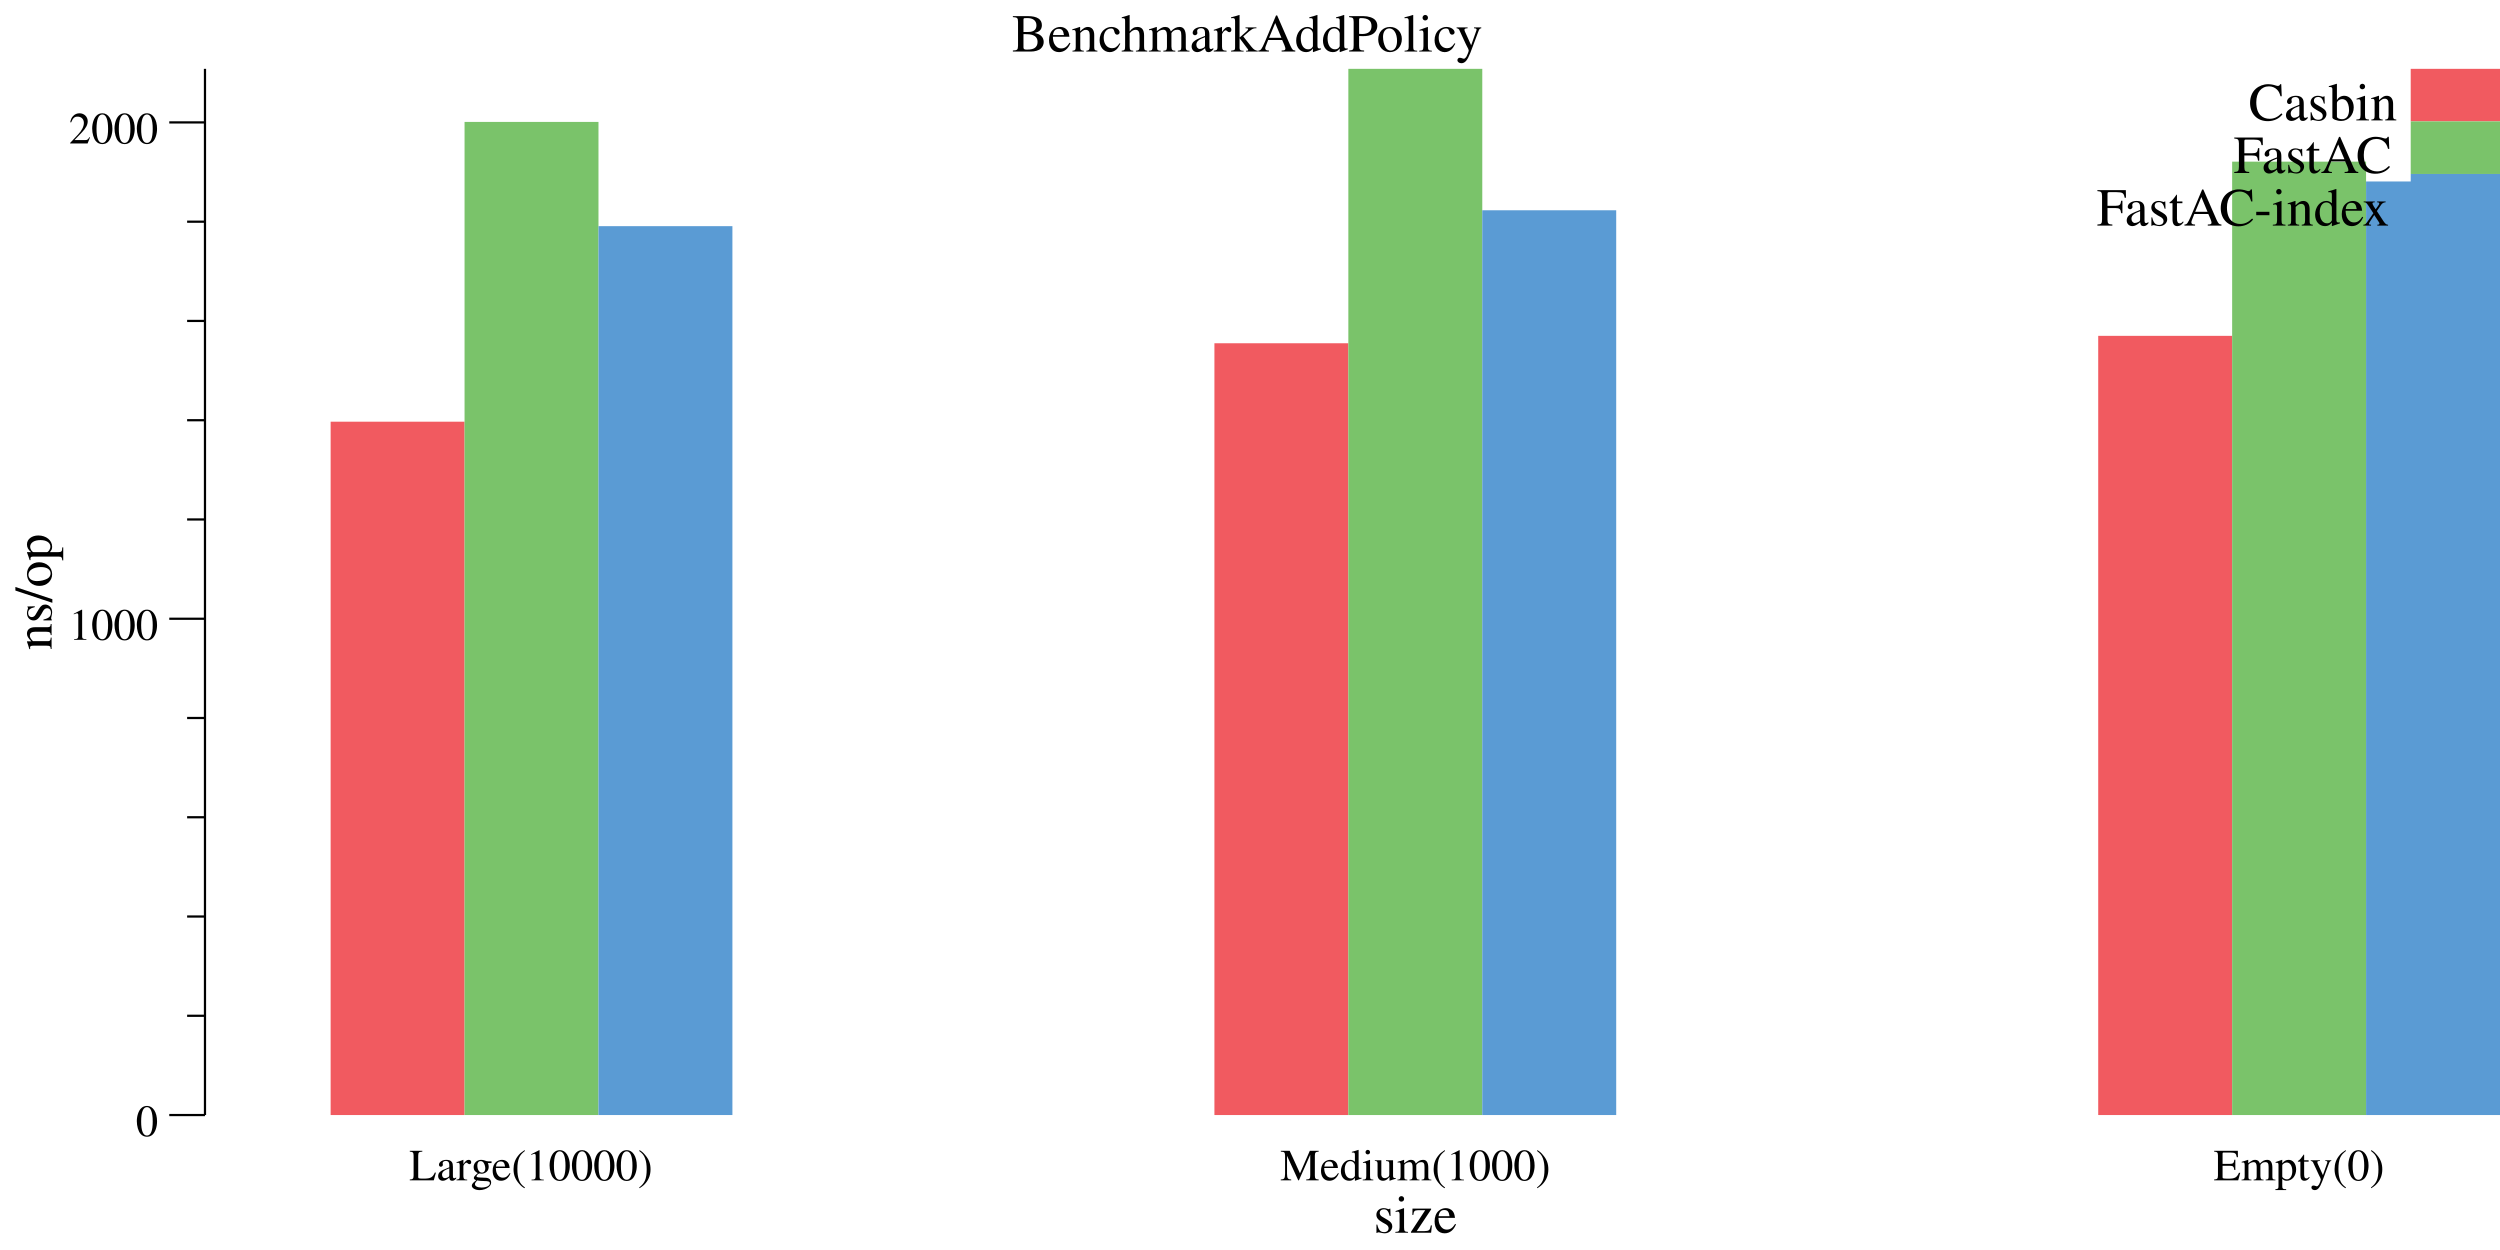
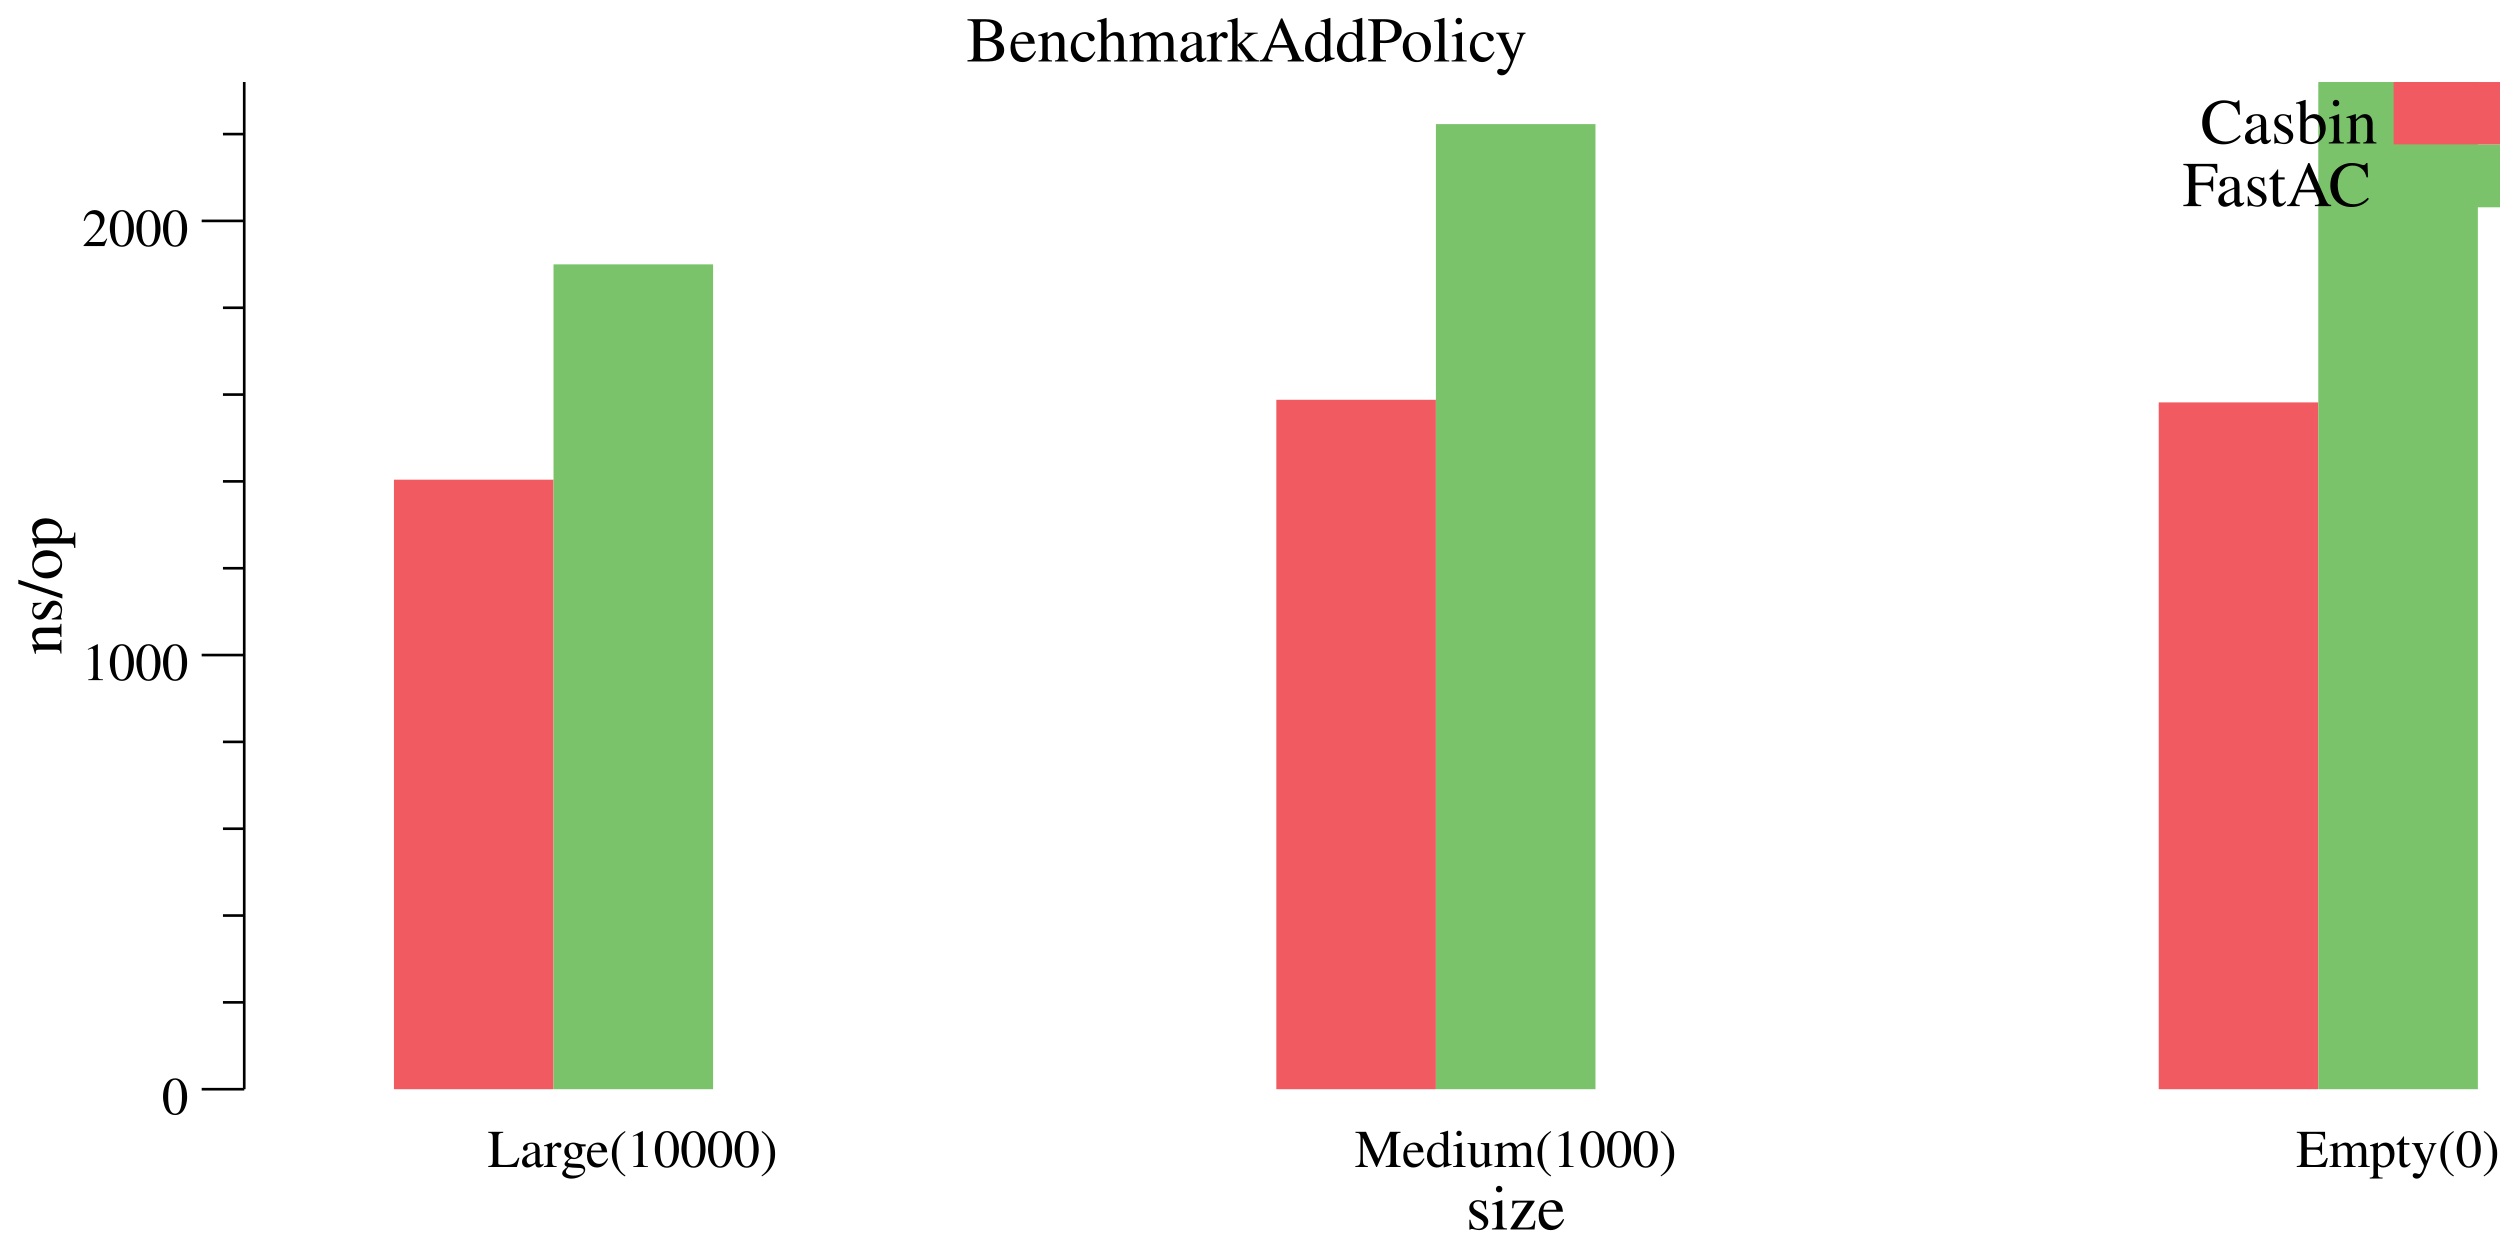
- <svg xmlns="http://www.w3.org/2000/svg" width="560pt" height="280pt" viewBox="0 0 560 280">
-   <g transform="scale(1, -1) translate(0, -280)">
-     <path d="M0,0L560,0L560,280L0,280Z" style="fill:#FFFFFF" />
-     <text x="226.68" y="-268.45" transform="scale(1, -1)" style="font-family:Times;font-weight:normal;font-style:normal;font-size:12px">BenchmarkAddPolicy</text>
-     <text x="307.7" y="-3.861" transform="scale(1, -1)" style="font-family:Times;font-weight:normal;font-style:normal;font-size:12px">size</text>
+ <svg xmlns="http://www.w3.org/2000/svg" width="470pt" height="235pt" viewBox="0 0 470 235">
+   <g transform="scale(1, -1) translate(0, -235)">
+     <path d="M0,0L470,0L470,235L0,235Z" style="fill:#FFFFFF" />
+     <text x="181.68" y="-223.45" transform="scale(1, -1)" style="font-family:Times;font-weight:normal;font-style:normal;font-size:12px">BenchmarkAddPolicy</text>
+     <text x="275.62" y="-3.861" transform="scale(1, -1)" style="font-family:Times;font-weight:normal;font-style:normal;font-size:12px">size</text>
    <text x="91.666" y="-15.602" transform="scale(1, -1)" style="font-family:Times;font-weight:normal;font-style:normal;font-size:10px">Large(10000)</text>
-     <text x="286.76" y="-15.602" transform="scale(1, -1)" style="font-family:Times;font-weight:normal;font-style:normal;font-size:10px">Medium(1000)</text>
-     <text x="495.84" y="-15.602" transform="scale(1, -1)" style="font-family:Times;font-weight:normal;font-style:normal;font-size:10px">Empty(0)</text>
+     <text x="254.68" y="-15.602" transform="scale(1, -1)" style="font-family:Times;font-weight:normal;font-style:normal;font-size:10px">Medium(1000)</text>
+     <text x="431.67" y="-15.602" transform="scale(1, -1)" style="font-family:Times;font-weight:normal;font-style:normal;font-size:10px">Empty(0)</text>
    <g transform="rotate(90)">
-       <text x="134.41" y="11.555" transform="scale(1, -1)" style="font-family:Times;font-weight:normal;font-style:normal;font-size:12px">ns/op</text>
+       <text x="111.91" y="11.555" transform="scale(1, -1)" style="font-family:Times;font-weight:normal;font-style:normal;font-size:12px">ns/op</text>
    </g>
    <text x="30.416" y="-25.509" transform="scale(1, -1)" style="font-family:Times;font-weight:normal;font-style:normal;font-size:10px">0</text>
-     <text x="15.416" y="-136.68" transform="scale(1, -1)" style="font-family:Times;font-weight:normal;font-style:normal;font-size:10px">1000</text>
-     <text x="15.416" y="-247.86" transform="scale(1, -1)" style="font-family:Times;font-weight:normal;font-style:normal;font-size:10px">2000</text>
+     <text x="15.416" y="-107.13" transform="scale(1, -1)" style="font-family:Times;font-weight:normal;font-style:normal;font-size:10px">1000</text>
+     <text x="15.416" y="-188.74" transform="scale(1, -1)" style="font-family:Times;font-weight:normal;font-style:normal;font-size:10px">2000</text>
    <path d="M37.916,30.23L45.916,30.23" style="fill:none;stroke:#000000;stroke-width:0.5" />
-     <path d="M37.916,141.4L45.916,141.4" style="fill:none;stroke:#000000;stroke-width:0.5" />
-     <path d="M37.916,252.58L45.916,252.58" style="fill:none;stroke:#000000;stroke-width:0.5" />
-     <path d="M41.916,52.465L45.916,52.465" style="fill:none;stroke:#000000;stroke-width:0.5" />
-     <path d="M41.916,74.7L45.916,74.7" style="fill:none;stroke:#000000;stroke-width:0.5" />
-     <path d="M41.916,96.935L45.916,96.935" style="fill:none;stroke:#000000;stroke-width:0.5" />
-     <path d="M41.916,119.17L45.916,119.17" style="fill:none;stroke:#000000;stroke-width:0.5" />
-     <path d="M41.916,163.64L45.916,163.64" style="fill:none;stroke:#000000;stroke-width:0.5" />
-     <path d="M41.916,185.87L45.916,185.87" style="fill:none;stroke:#000000;stroke-width:0.5" />
-     <path d="M41.916,208.11L45.916,208.11" style="fill:none;stroke:#000000;stroke-width:0.5" />
-     <path d="M41.916,230.34L45.916,230.34" style="fill:none;stroke:#000000;stroke-width:0.5" />
-     <path d="M45.916,30.23L45.916,264.58" style="fill:none;stroke:#000000;stroke-width:0.5" />
-     <path d="M74.063,30.23L74.063,185.54L104.06,185.54L104.06,30.23Z" style="fill:#F15A60" />
-     <path d="M272.03,30.23L272.03,203.11L302.03,203.11L302.03,30.23Z" style="fill:#F15A60" />
-     <path d="M470,30.23L470,204.77L500,204.77L500,30.23Z" style="fill:#F15A60" />
-     <path d="M104.06,30.23L104.06,252.69L134.06,252.69L134.06,30.23Z" style="fill:#7AC36A" />
-     <path d="M302.03,30.23L302.03,264.58L332.03,264.58L332.03,30.23Z" style="fill:#7AC36A" />
-     <path d="M500,30.23L500,243.79L530,243.79L530,30.23Z" style="fill:#7AC36A" />
-     <path d="M134.06,30.23L134.06,229.34L164.06,229.34L164.06,30.23Z" style="fill:#5A9BD4" />
-     <path d="M332.03,30.23L332.03,232.9L362.03,232.9L362.03,30.23Z" style="fill:#5A9BD4" />
-     <path d="M530,30.23L530,239.35L560,239.35L560,30.23Z" style="fill:#5A9BD4" />
-     <path d="M540,252.81L540,264.58L560,264.58L560,252.81Z" style="fill:#F15A60" />
-     <text x="503.67" y="-253.03" transform="scale(1, -1)" style="font-family:Times;font-weight:normal;font-style:normal;font-size:12px">Casbin</text>
-     <path d="M540,241.03L540,252.81L560,252.81L560,241.03Z" style="fill:#7AC36A" />
-     <text x="500.33" y="-241.25" transform="scale(1, -1)" style="font-family:Times;font-weight:normal;font-style:normal;font-size:12px">FastAC</text>
-     <path d="M540,229.25L540,241.03L560,241.03L560,229.25Z" style="fill:#5A9BD4" />
-     <text x="469.67" y="-229.47" transform="scale(1, -1)" style="font-family:Times;font-weight:normal;font-style:normal;font-size:12px">FastAC-index</text>
+     <path d="M37.916,111.85L45.916,111.85" style="fill:none;stroke:#000000;stroke-width:0.5" />
+     <path d="M37.916,193.47L45.916,193.47" style="fill:none;stroke:#000000;stroke-width:0.5" />
+     <path d="M41.916,46.554L45.916,46.554" style="fill:none;stroke:#000000;stroke-width:0.5" />
+     <path d="M41.916,62.878L45.916,62.878" style="fill:none;stroke:#000000;stroke-width:0.5" />
+     <path d="M41.916,79.201L45.916,79.201" style="fill:none;stroke:#000000;stroke-width:0.5" />
+     <path d="M41.916,95.525L45.916,95.525" style="fill:none;stroke:#000000;stroke-width:0.5" />
+     <path d="M41.916,128.17L45.916,128.17" style="fill:none;stroke:#000000;stroke-width:0.5" />
+     <path d="M41.916,144.5L45.916,144.5" style="fill:none;stroke:#000000;stroke-width:0.5" />
+     <path d="M41.916,160.82L45.916,160.82" style="fill:none;stroke:#000000;stroke-width:0.5" />
+     <path d="M41.916,177.14L45.916,177.14" style="fill:none;stroke:#000000;stroke-width:0.5" />
+     <path d="M41.916,209.79L45.916,209.79" style="fill:none;stroke:#000000;stroke-width:0.5" />
+     <path d="M45.916,30.23L45.916,219.58" style="fill:none;stroke:#000000;stroke-width:0.5" />
+     <path d="M74.063,30.23L74.063,144.82L104.06,144.82L104.06,30.23Z" style="fill:#F15A60" />
+     <path d="M239.95,30.23L239.95,159.84L269.95,159.84L269.95,30.23Z" style="fill:#F15A60" />
+     <path d="M405.84,30.23L405.84,159.35L435.84,159.35L435.84,30.23Z" style="fill:#F15A60" />
+     <path d="M104.06,30.23L104.06,185.3L134.06,185.3L134.06,30.23Z" style="fill:#7AC36A" />
+     <path d="M269.95,30.23L269.95,211.67L299.95,211.67L299.95,30.23Z" style="fill:#7AC36A" />
+     <path d="M435.84,30.23L435.84,219.58L465.84,219.58L465.84,30.23Z" style="fill:#7AC36A" />
+     <path d="M450,207.81L450,219.58L470,219.58L470,207.81Z" style="fill:#F15A60" />
+     <text x="413.67" y="-208.03" transform="scale(1, -1)" style="font-family:Times;font-weight:normal;font-style:normal;font-size:12px">Casbin</text>
+     <path d="M450,196.03L450,207.81L470,207.81L470,196.03Z" style="fill:#7AC36A" />
+     <text x="410.33" y="-196.25" transform="scale(1, -1)" style="font-family:Times;font-weight:normal;font-style:normal;font-size:12px">FastAC</text>
  </g>
</svg>
